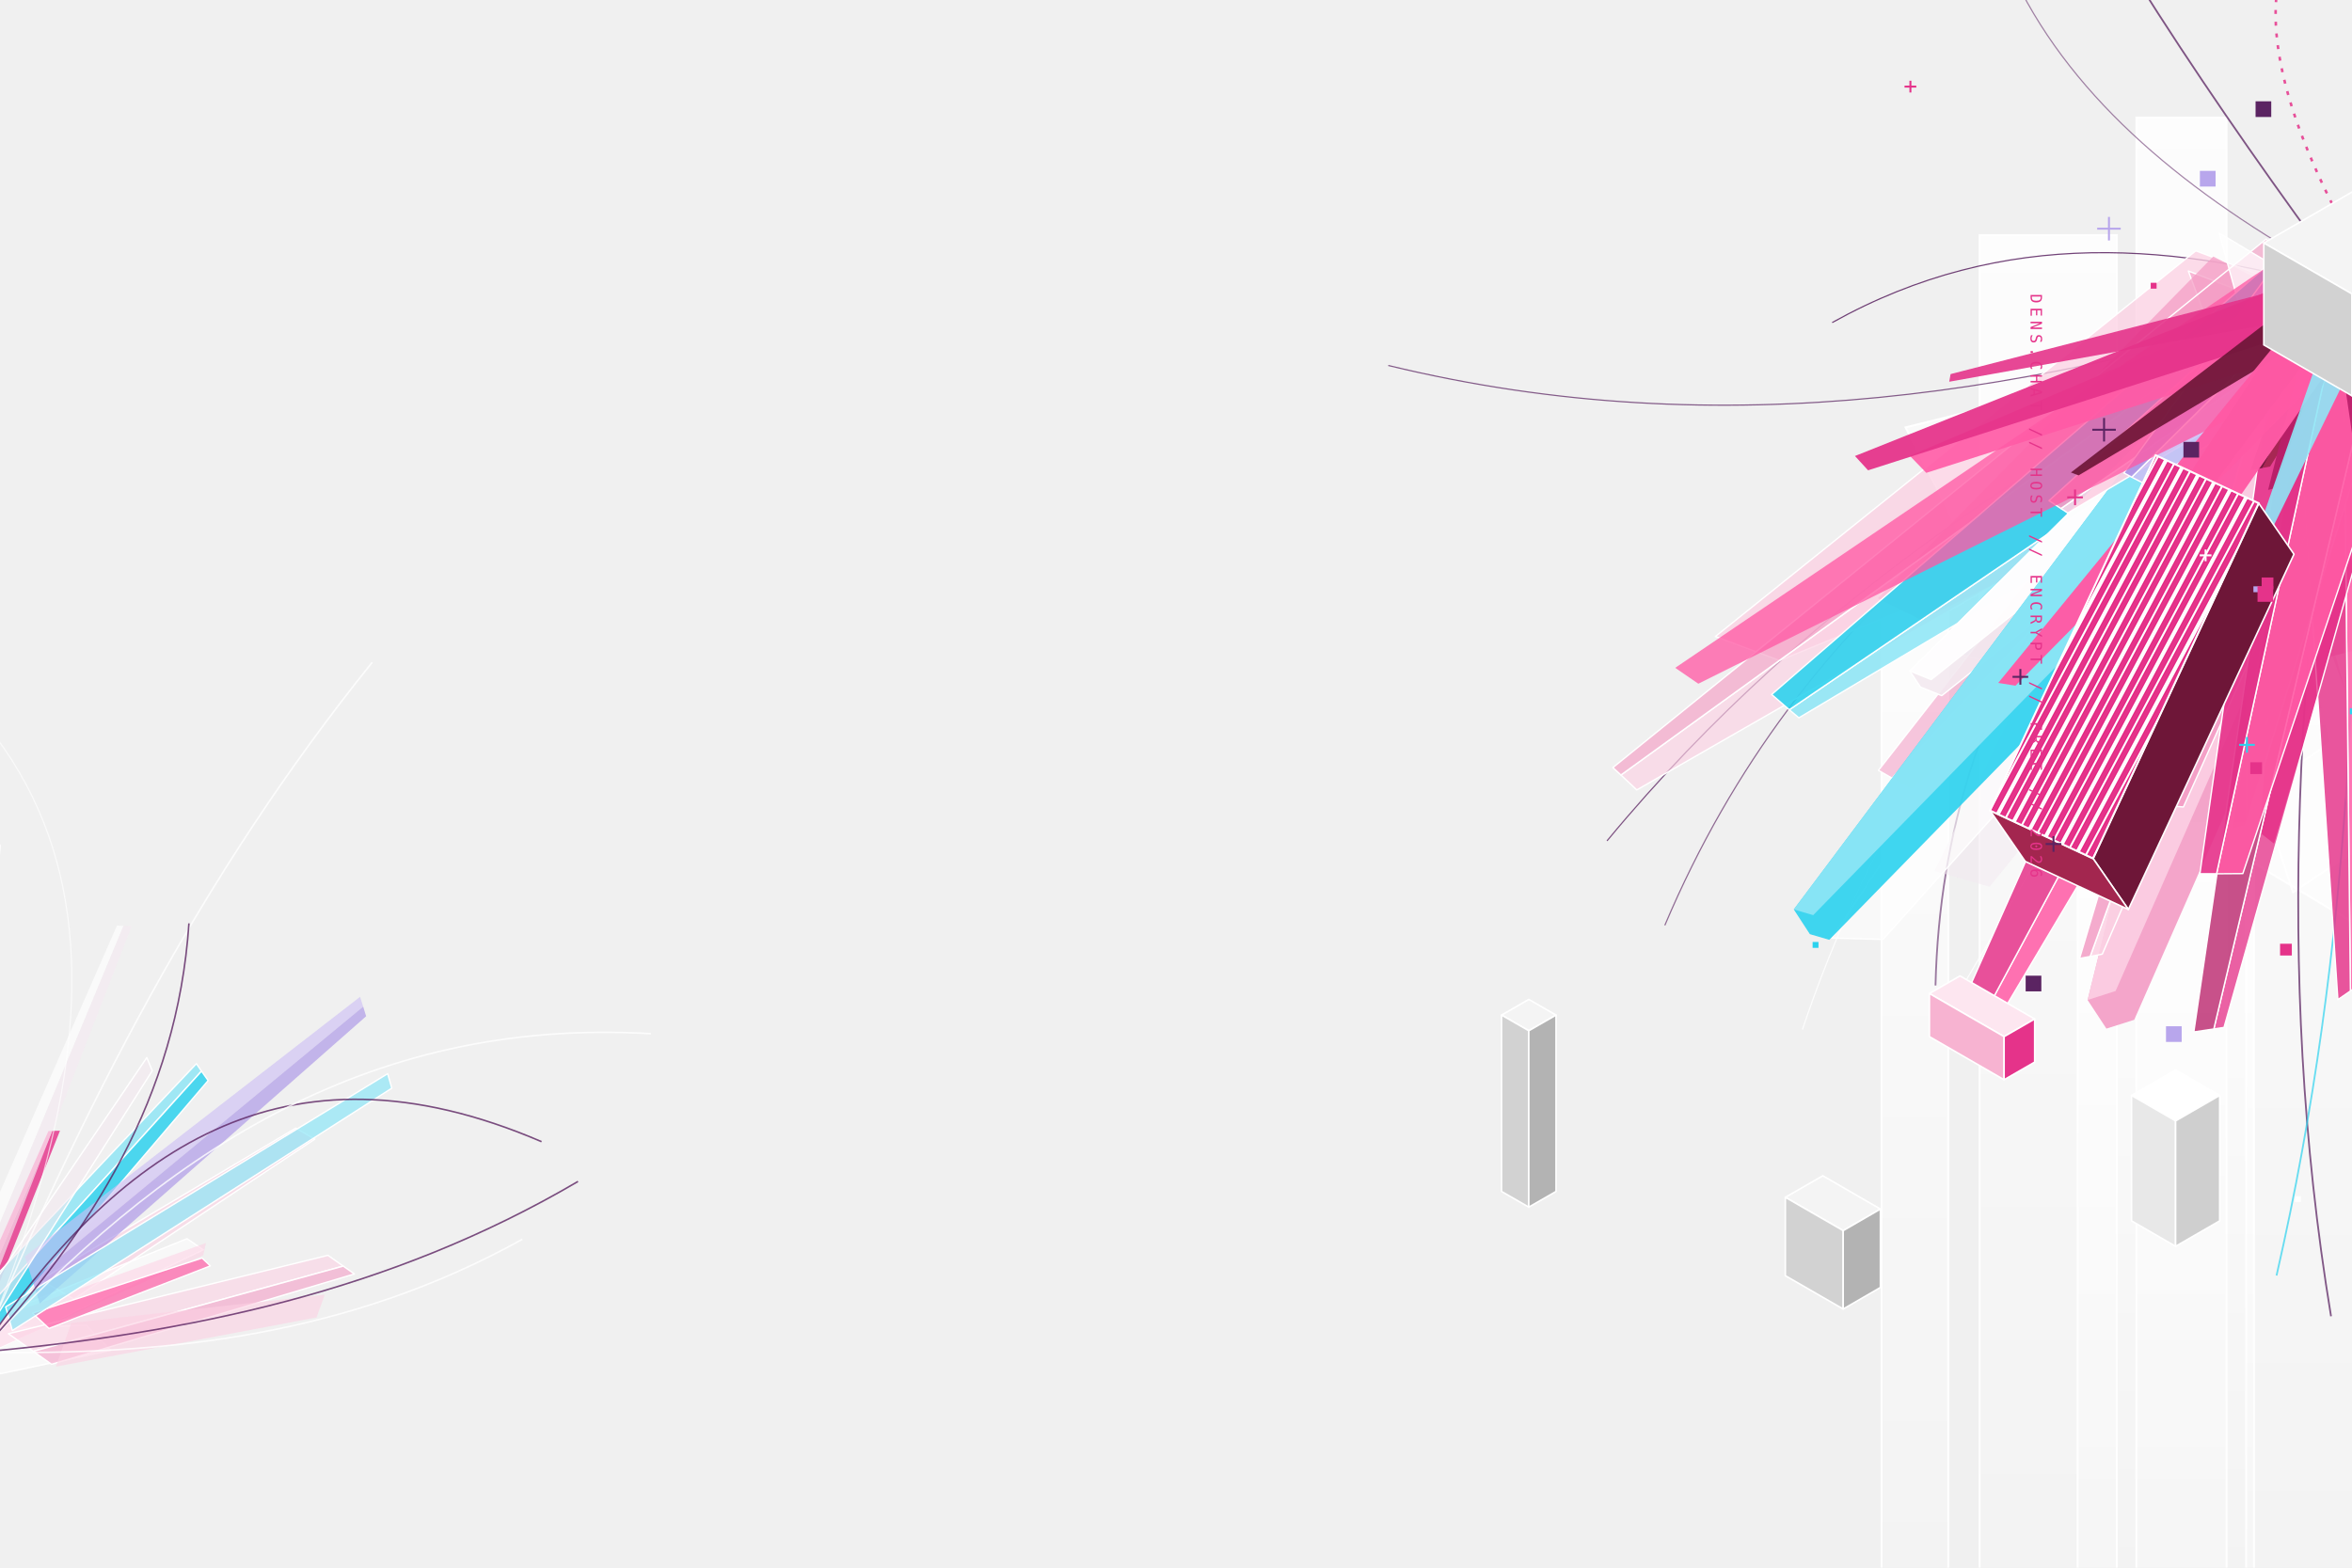
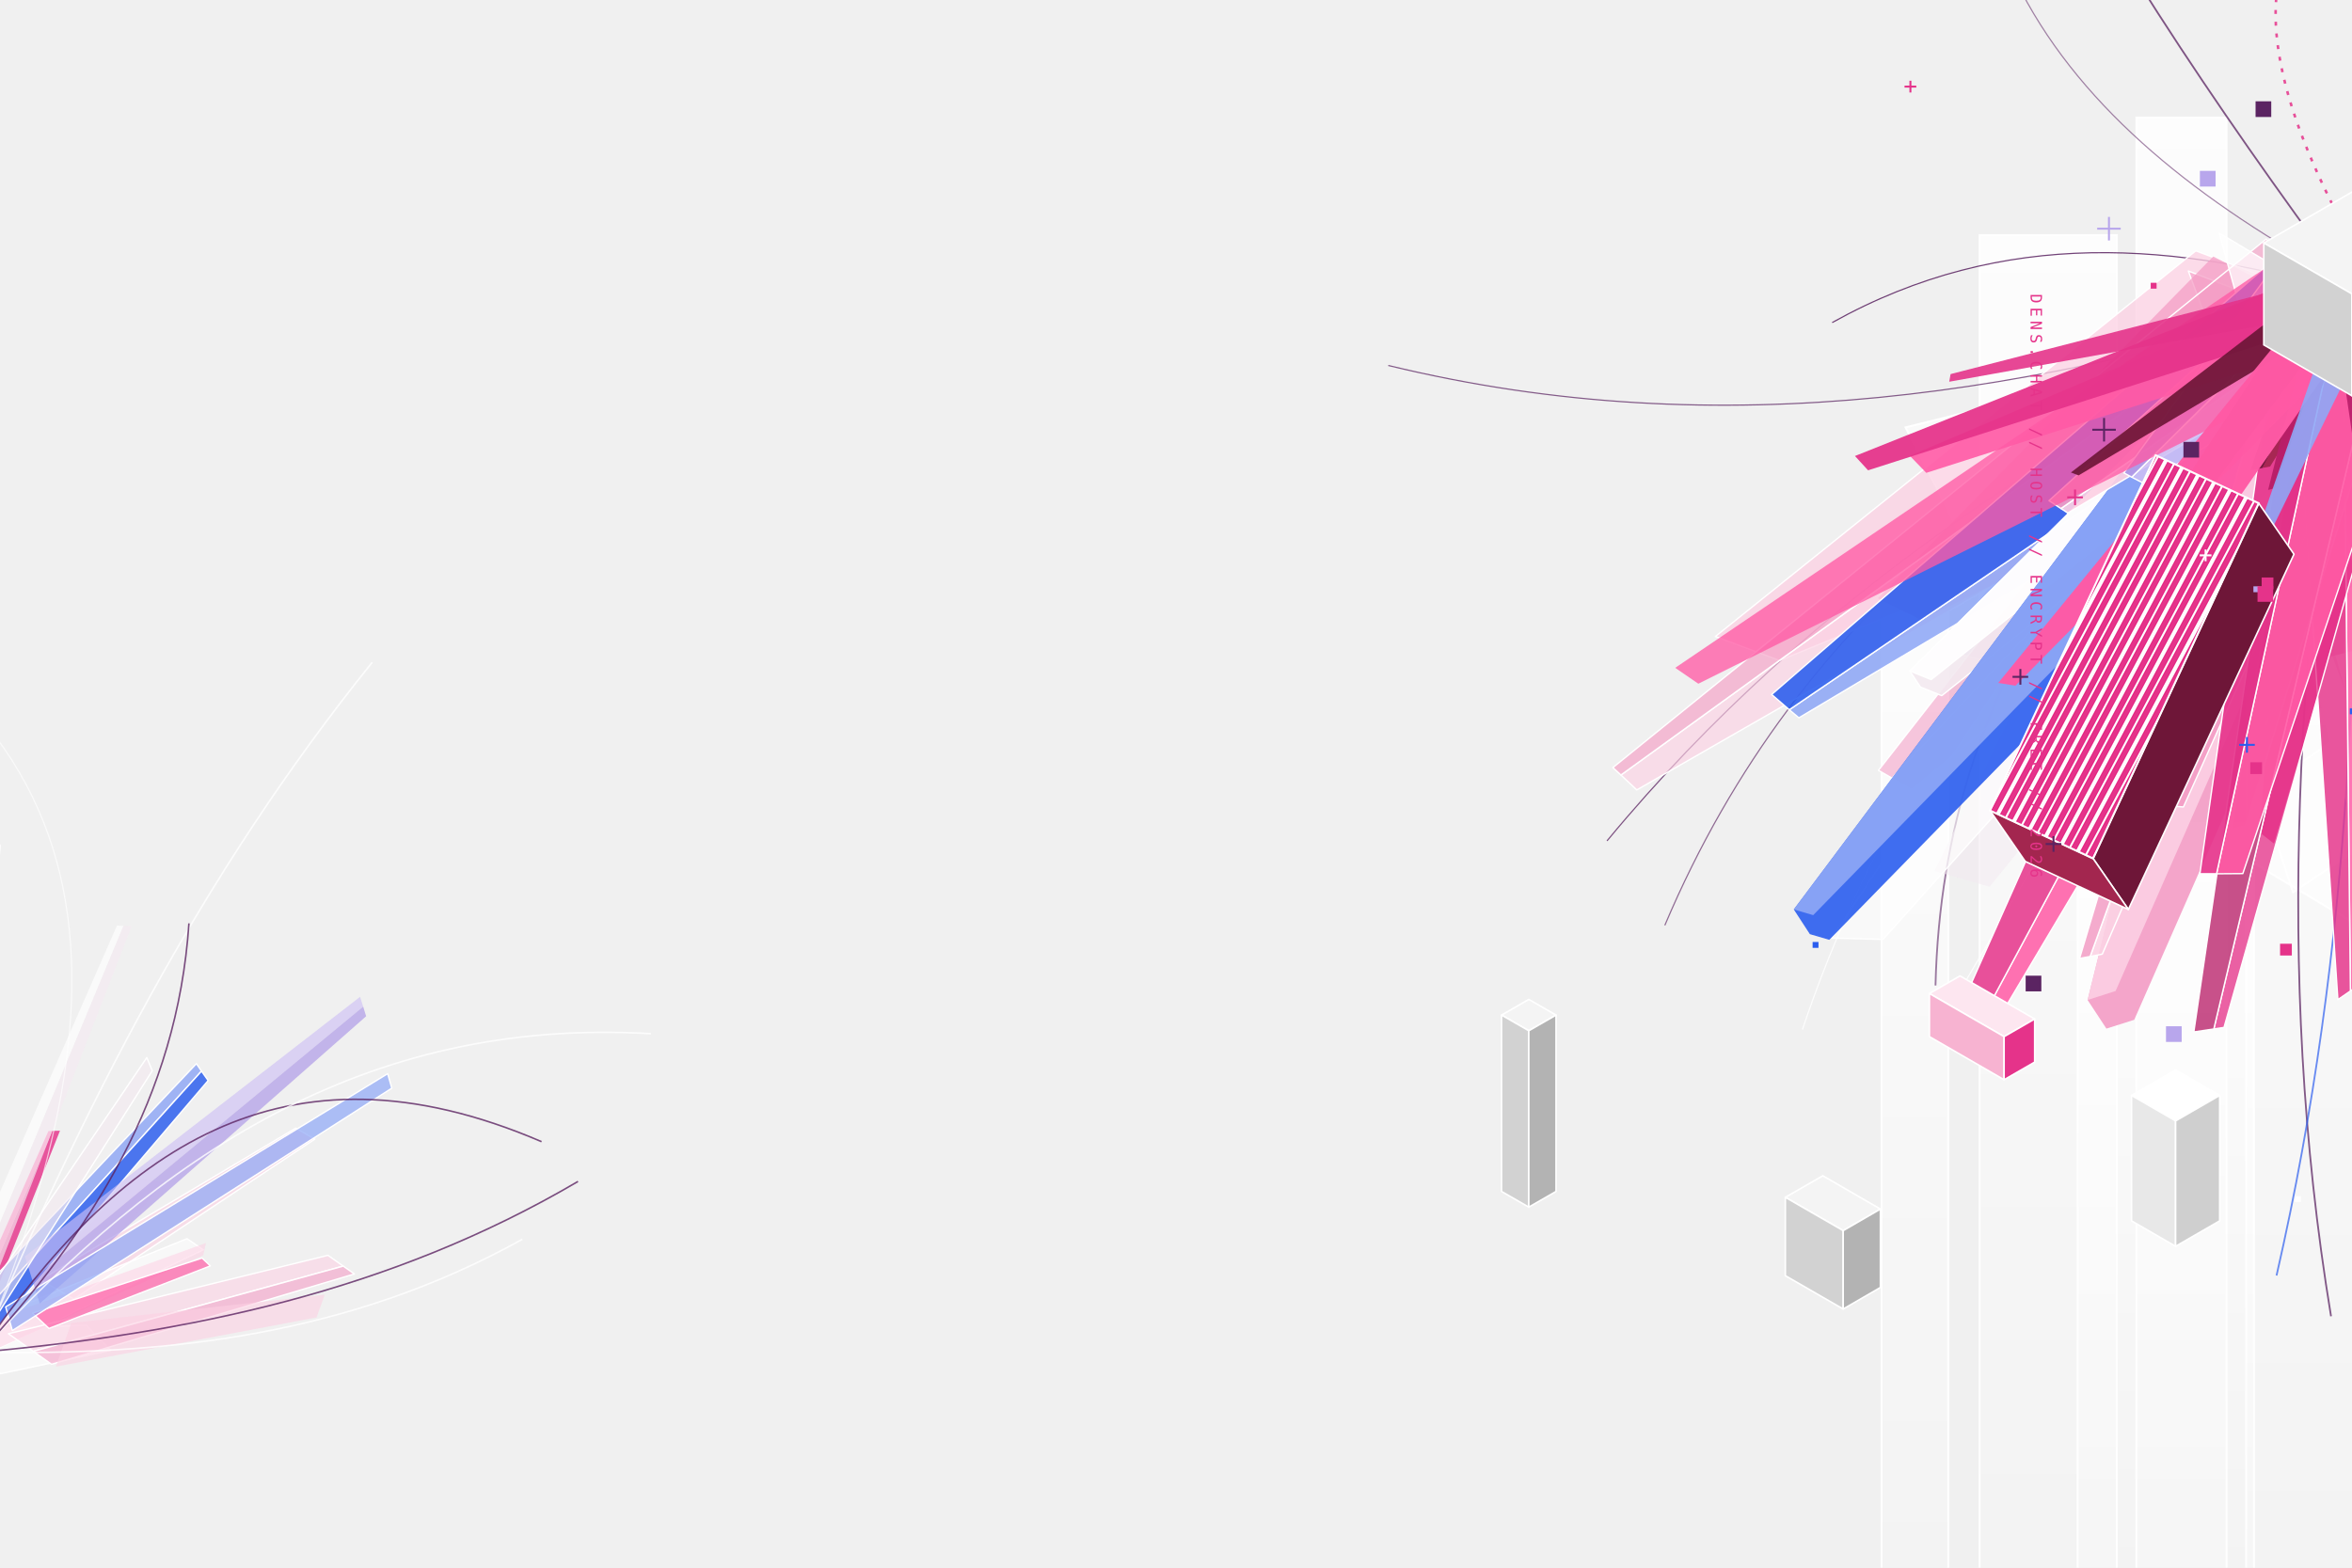
<svg viewBox="0 0 1200 800" preserveAspectRatio="xMaxYMid slice" aria-hidden="true" focusable="false">
  <defs>
    <pattern id="ha-bars" width="9" height="20" patternUnits="userSpaceOnUse" patternTransform="rotate(28)">
      <rect width="9" height="20" fill="#e5338a" />
      <rect x="5" width="2" height="20" fill="#fff" />
      <rect x="1" width="1" height="20" fill="#fff" />
    </pattern>
    <linearGradient id="ha-col" x1="0" y1="0" x2="0" y2="1">
      <stop offset="0" stop-color="#fff" stop-opacity=".85" />
      <stop offset="1" stop-color="#fff" stop-opacity=".15" />
    </linearGradient>
  </defs>
  <rect x="1010" y="120" width="70" height="720" fill="url(#ha-col)" stroke="#fff" stroke-opacity="0.90" stroke-width="1" />
  <rect x="1090" y="60" width="46" height="780" fill="url(#ha-col)" stroke="#fff" stroke-opacity="0.90" stroke-width="1" />
  <rect x="1146" y="160" width="64" height="680" fill="url(#ha-col)" stroke="#fff" stroke-opacity="0.90" stroke-width="1" />
  <rect x="960" y="300" width="34" height="540" fill="url(#ha-col)" stroke="#fff" stroke-opacity="0.90" stroke-width="1" />
  <rect x="1060" y="420" width="90" height="420" fill="url(#ha-col)" stroke="#fff" stroke-opacity="0.90" stroke-width="1" />
  <rect x="1226" y="250" width="38" height="590" fill="url(#ha-col)" fill-opacity="0.98" stroke="#fff" stroke-opacity="0.89" stroke-width="1" />
  <rect x="1274" y="100" width="72" height="740" fill="url(#ha-col)" fill-opacity="0.95" stroke="#fff" stroke-opacity="0.86" stroke-width="1" />
  <rect x="1358" y="340" width="26" height="500" fill="url(#ha-col)" fill-opacity="0.90" stroke="#fff" stroke-opacity="0.81" stroke-width="1" />
  <rect x="1394" y="190" width="94" height="650" fill="url(#ha-col)" fill-opacity="0.88" stroke="#fff" stroke-opacity="0.79" stroke-width="1" />
  <rect x="1502" y="60" width="44" height="780" fill="url(#ha-col)" fill-opacity="0.81" stroke="#fff" stroke-opacity="0.73" stroke-width="1" />
  <rect x="1560" y="410" width="30" height="430" fill="url(#ha-col)" fill-opacity="0.77" stroke="#fff" stroke-opacity="0.70" stroke-width="1" />
  <rect x="1620" y="240" width="76" height="600" fill="url(#ha-col)" fill-opacity="0.74" stroke="#fff" stroke-opacity="0.66" stroke-width="1" />
  <rect x="1722" y="140" width="36" height="700" fill="url(#ha-col)" fill-opacity="0.67" stroke="#fff" stroke-opacity="0.61" stroke-width="1" />
  <rect x="1788" y="330" width="58" height="510" fill="url(#ha-col)" fill-opacity="0.63" stroke="#fff" stroke-opacity="0.57" stroke-width="1" />
  <rect x="1902" y="210" width="28" height="630" fill="url(#ha-col)" fill-opacity="0.56" stroke="#fff" stroke-opacity="0.50" stroke-width="1" />
  <rect x="1962" y="380" width="66" height="460" fill="url(#ha-col)" fill-opacity="0.52" stroke="#fff" stroke-opacity="0.47" stroke-width="1" />
  <rect x="2110" y="160" width="34" height="680" fill="url(#ha-col)" fill-opacity="0.43" stroke="#fff" stroke-opacity="0.39" stroke-width="1" />
  <rect x="2188" y="300" width="54" height="540" fill="url(#ha-col)" fill-opacity="0.38" stroke="#fff" stroke-opacity="0.34" stroke-width="1" />
  <rect x="2318" y="230" width="30" height="610" fill="url(#ha-col)" fill-opacity="0.30" stroke="#fff" stroke-opacity="0.27" stroke-width="1" />
  <rect x="-32.4" y="-34.5" width="64.7" height="69.1" fill="#fcd0e3" fill-opacity="0.61" stroke="#fff" stroke-width="1" transform="translate(1096.9 293.6) rotate(45) skewX(4.7)" />
-   <rect x="-41.4" y="-19.6" width="82.8" height="39.1" fill="#bfe9f5" fill-opacity="0.50" stroke="#fff" stroke-width="1" transform="translate(1043.7 325) rotate(14.2) skewX(-20.7)" />
+   <rect x="-41.4" y="-19.6" width="82.8" height="39.1" fill="#bfc9f5" fill-opacity="0.50" stroke="#fff" stroke-width="1" transform="translate(1043.7 325) rotate(14.2) skewX(-20.7)" />
  <rect x="-46.9" y="-42.7" width="93.8" height="85.5" fill="#cdbff4" fill-opacity="0.51" stroke="#fff" stroke-width="1" transform="translate(1068 275.3) rotate(-2.8) skewX(-12.3)" />
  <rect x="-36.1" y="-38.8" width="72.2" height="77.6" fill="#ffffff" fill-opacity="0.68" stroke="#fff" stroke-width="1" transform="translate(1276.4 356.5) rotate(33.4) skewX(-16.8)" />
  <rect x="-59.6" y="-24.4" width="119.2" height="48.9" fill="#ffffff" fill-opacity="0.64" stroke="#fff" stroke-width="1" transform="translate(1261.4 394.9) rotate(18.9) skewX(-23.8)" />
  <rect x="-57.9" y="-42.5" width="115.8" height="84.9" fill="#ffffff" fill-opacity="0.52" stroke="#fff" stroke-width="1" transform="translate(1208.7 426.3) rotate(31) skewX(1.7)" />
  <rect x="-63.1" y="-39" width="126.3" height="78" fill="#ffffff" fill-opacity="0.66" stroke="#fff" stroke-width="1" transform="translate(1051.7 238.6) rotate(-13.9) skewX(13.2)" />
  <rect x="-44.6" y="-26.4" width="89.1" height="52.8" fill="#ffffff" fill-opacity="0.42" stroke="#fff" stroke-width="1" transform="translate(1198.4 404.5) rotate(-33.8) skewX(-15.6)" />
  <rect x="-72.8" y="-21" width="145.6" height="41.9" fill="#cdbff4" fill-opacity="0.66" stroke="#fff" stroke-width="1" transform="translate(1109 230.3) rotate(-27.2) skewX(-22.8)" />
  <rect x="-28.7" y="-32.9" width="57.4" height="65.9" fill="#ffffff" fill-opacity="0.56" stroke="#fff" stroke-width="1" transform="translate(-787.2 130.3) rotate(-15) skewX(4.6)" />
  <rect x="-61.2" y="-24.3" width="122.5" height="48.6" fill="#cdbff4" fill-opacity="0.49" stroke="#fff" stroke-width="1" transform="translate(-407.4 88.7) rotate(-30.9) skewX(17.6)" />
  <rect x="-36.2" y="-37.6" width="72.4" height="75.3" fill="#ffffff" fill-opacity="0.57" stroke="#fff" stroke-width="1" transform="translate(-1006.2 162.9) rotate(-43.6) skewX(-21.2)" />
  <rect x="-45.6" y="-16.8" width="91.3" height="33.6" fill="#ffffff" fill-opacity="0.55" stroke="#fff" stroke-width="1" transform="translate(-634.2 353.7) rotate(-41.5) skewX(2.9)" />
  <rect x="-64.6" y="-22.7" width="129.2" height="45.4" fill="#fcd0e3" fill-opacity="0.52" stroke="#fff" stroke-width="1" transform="translate(-789.1 651.1) rotate(12.2) skewX(22.5)" />
  <rect x="-28.2" y="-27.3" width="56.5" height="54.7" fill="#ffffff" fill-opacity="0.56" stroke="#fff" stroke-width="1" transform="translate(-1031.1 547.6) rotate(-47.2) skewX(5.3)" />
  <rect x="-64.6" y="-36.3" width="129.2" height="72.6" fill="#ffffff" fill-opacity="0.42" stroke="#fff" stroke-width="1" transform="translate(-331.1 280.6) rotate(44.5) skewX(-19.8)" />
  <rect x="-44.8" y="-27.9" width="89.6" height="55.9" fill="#ffffff" fill-opacity="0.39" stroke="#fff" stroke-width="1" transform="translate(1382.4 150.5) rotate(-31.7) skewX(0.4)" />
  <rect x="-27.8" y="-33.5" width="55.5" height="67" fill="#ffffff" fill-opacity="0.41" stroke="#fff" stroke-width="1" transform="translate(1826.6 559.6) rotate(11.1) skewX(-23.9)" />
  <rect x="-49.9" y="-37.4" width="99.8" height="74.7" fill="#ffffff" fill-opacity="0.37" stroke="#fff" stroke-width="1" transform="translate(2010.4 240.4) rotate(11.9) skewX(11.6)" />
-   <rect x="-45" y="-30.9" width="90" height="61.8" fill="#bfe9f5" fill-opacity="0.39" stroke="#fff" stroke-width="1" transform="translate(1304.4 197) rotate(-12.6) skewX(-11.4)" />
+   <rect x="-45" y="-30.9" width="90" height="61.8" fill="#bfc9f5" fill-opacity="0.39" stroke="#fff" stroke-width="1" transform="translate(1304.4 197) rotate(-12.6) skewX(-11.4)" />
  <rect x="-28.3" y="-26" width="56.6" height="52.1" fill="#fcd0e3" fill-opacity="0.53" stroke="#fff" stroke-width="1" transform="translate(1285.9 462.1) rotate(-20.6) skewX(3.4)" />
  <rect x="-67.5" y="-33.2" width="135" height="66.5" fill="#ffffff" fill-opacity="0.52" stroke="#fff" stroke-width="1" transform="translate(1559.4 443.2) rotate(-42) skewX(5.2)" />
  <path d="M1214.4 146.6C1348.7 165.8 1441.8 138.5 1413.4 -29.9" fill="none" stroke="#8a3d8f" stroke-width="1.3" stroke-opacity="0.80" />
  <path d="M1219.3 156.3C1132.8 16.5 1121.1 -88 1335 -89.1" fill="none" stroke="#e5338a" stroke-width="1.3" stroke-opacity="0.85" stroke-dasharray="2 4" />
  <path d="M1217 140.5C1219.6 48.4 1236.1 -39.5 1295.1 -117.3" fill="none" stroke="#5b2462" stroke-width="1.3" stroke-opacity="0.50" stroke-dasharray="2 4" />
  <path d="M1215.4 149.2C1275.8 11.5 1363.2 -87.5 1534.5 -72.3" fill="none" stroke="#5b2462" stroke-width="0.6" stroke-opacity="0.54" stroke-dasharray="2 4" />
  <path d="M1196.9 143.2C1251.8 25.6 1266.9 -88 1162.6 -192.8" fill="none" stroke="#5b2462" stroke-width="0.6" stroke-opacity="0.84" />
  <path d="M1215.7 149.9C1209.1 -65.9 1154.1 -257.7 951.4 -382.9" fill="none" stroke="#5b2462" stroke-width="0.6" stroke-opacity="0.71" stroke-dasharray="2 4" />
  <path d="M1192.2 153.4C1245.4 6.4 1239.2 -114.2 1053.3 -158.4" fill="none" stroke="#5b2462" stroke-width="0.6" stroke-opacity="0.84" stroke-dasharray="2 4" />
  <path d="M1185 158.3C1354.5 64.5 1441.5 -49.8 1282.1 -229.9" fill="none" stroke="#e5338a" stroke-width="0.9" stroke-opacity="0.62" />
  <path d="M1195.6 142.8C1130.1 54.1 1068.5 -37.2 1017.1 -138.9" fill="none" stroke="#5b2462" stroke-width="0.9" stroke-opacity="0.76" />
  <path d="M1211.7 143.2C1305.8 117.6 1396.2 83.8 1478.6 24.7" fill="none" stroke="#8a3d8f" stroke-width="0.6" stroke-opacity="0.82" />
  <path d="M1209.6 150.4C1059.6 72.9 962.8 -31.4 1023.8 -219.5" fill="none" stroke="#5b2462" stroke-width="0.6" stroke-opacity="0.55" />
  <path d="M1217 142.1C1347.4 92.6 1432.7 16.6 1384.7 -142" fill="none" stroke="#e5338a" stroke-width="1.3" stroke-opacity="0.95" />
  <path d="M1195.7 154.7C1272.1 99.4 1314.4 34.7 1254.8 -60.3" fill="none" stroke="#ffffff" stroke-width="1.3" stroke-opacity="0.95" />
  <path d="M1210.6 140.3C1373.7 91.4 1525.6 22.5 1647.7 -108.7" fill="none" stroke="#5b2462" stroke-width="0.9" stroke-opacity="0.82" stroke-dasharray="2 4" />
  <path d="M1211.8 140.4C1546.5 360.7 1898.9 537.2 2315.5 586.8" fill="none" stroke="#ffffff" stroke-width="0.6" stroke-opacity="0.65" />
  <path d="M1213.9 143.8C1457.1 184.2 1690.1 173.3 1899.1 6.9" fill="none" stroke="#ffffff" stroke-width="0.9" stroke-opacity="0.65" />
  <path d="M1182.9 143.9C1376.6 -44.9 1580.2 -132.9 1820 81.3" fill="none" stroke="#8a3d8f" stroke-width="0.9" stroke-opacity="0.79" />
  <path d="M1191.7 155.6C1419.1 284.2 1639.5 423.1 1845.4 597.5" fill="none" stroke="#e5338a" stroke-width="0.9" stroke-opacity="0.76" stroke-dasharray="2 4" />
  <path d="M1202.7 143C1489.9 224.5 1771.5 242.6 2045 69.7" fill="none" stroke="#e5338a" stroke-width="0.9" stroke-opacity="0.74" stroke-dasharray="2 4" />
  <path d="M1197.4 142.1C1454.4 -14.2 1721.4 -100 2026.6 24.9" fill="none" stroke="#ffffff" stroke-width="0.9" stroke-opacity="0.62" />
  <path d="M1200 150C1081 237.1 991.4 341.8 987.5 502.9" fill="none" stroke="#5b2462" stroke-width="0.9" stroke-opacity="0.60" />
  <path d="M1200 150C1213.2 277.1 1228.2 404 1248.8 534" fill="none" stroke="#5b2462" stroke-width="0.6" stroke-opacity="0.74" />
  <path d="M1200 150C1077.5 251.5 972.9 366.4 919.6 525.4" fill="none" stroke="#ffffff" stroke-width="0.6" stroke-opacity="0.82" />
  <path d="M1200 150C1110.8 123.4 1022.6 115.7 934.8 164.6" fill="none" stroke="#5b2462" stroke-width="0.6" stroke-opacity="0.86" />
  <path d="M1200 150C1048.7 217.5 918.7 308.3 849.4 472.2" fill="none" stroke="#5b2462" stroke-width="0.6" stroke-opacity="0.66" />
  <path d="M1200 150C1057.5 218.9 925.3 301.7 819.9 429.1" fill="none" stroke="#5b2462" stroke-width="0.6" stroke-opacity="0.77" />
  <path d="M1200 150C1172.9 321.7 1159.9 493.7 1189.3 671.7" fill="none" stroke="#5b2462" stroke-width="0.9" stroke-opacity="0.75" />
-   <path d="M1200 150C1205.5 316.7 1200.1 482.5 1161.5 650.9" fill="none" stroke="#2bd2ee" stroke-width="0.9" stroke-opacity="0.70" />
+   <path d="M1200 150C1205.5 316.7 1200.1 482.5 1161.5 650.9" fill="none" stroke="#2b5dee" stroke-width="0.9" stroke-opacity="0.70" />
  <path d="M1200 150C1136.1 268.2 1071.1 385.6 1000.5 504.7" fill="none" stroke="#ffffff" stroke-width="0.6" stroke-opacity="0.83" />
  <path d="M1200 150C1040.6 200.6 879.5 228.1 708.3 186.5" fill="none" stroke="#5b2462" stroke-width="0.6" stroke-opacity="0.73" />
  <path d="M1276.3 186.6L907.9 337.1L875.2 324.8L1120.3 128Z" fill="#fcd0e3" fill-opacity="0.74" stroke="#fff" stroke-width="0.7" stroke-linejoin="round" />
  <path d="M1246.5 167.3L1015.1 452.5L987 444.5L1136.9 136.4Z" fill="#f3e9f0" fill-opacity="0.52" />
  <path d="M1274.7 199L1323.9 613.5L1301.1 604.7L1173.9 160.4Z" fill="#fcd0e3" fill-opacity="0.57" stroke="#fff" stroke-width="0.7" stroke-linejoin="round" />
  <path d="M1173.9 160.4L1301.1 604.7L1288.1 599.7L1116.5 138.3Z" fill="#f39cc4" fill-opacity="0.57" stroke="#fff" stroke-width="0.7" stroke-linejoin="round" />
  <path d="M1241.6 187.7L980.2 316.4L958.1 305.3L1129.2 130.9Z" fill="#f39cc4" fill-opacity="0.73" />
  <path d="M1243.6 180.8L975.4 402.9L965.3 397.1L1194.8 152.6Z" fill="#fcd0e3" fill-opacity="0.56" stroke="#fff" stroke-width="0.7" stroke-linejoin="round" />
  <path d="M1194.8 152.6L965.3 397.1L958.4 393.1L1161.3 133.3Z" fill="#f39cc4" fill-opacity="0.56" stroke="#fff" stroke-width="0.7" stroke-linejoin="round" />
  <path d="M1220.4 182.1L835.1 403.1L827 395.5L1177.6 142Z" fill="#fcd0e3" fill-opacity="0.64" stroke="#fff" stroke-width="0.7" stroke-linejoin="round" />
  <path d="M1177.6 142L827 395.5L822.9 391.7L1156.2 122Z" fill="#f39cc4" fill-opacity="0.64" stroke="#fff" stroke-width="0.7" stroke-linejoin="round" />
  <path d="M1256.2 193L1251.2 464.5L1223.4 447.9L1132.2 118.9Z" fill="#ffffff" fill-opacity="0.71" stroke="#fff" stroke-width="0.7" stroke-linejoin="round" />
  <path d="M1244.9 162.3L960.7 479.4L934.5 478.7L1145.5 159.4Z" fill="#ffffff" fill-opacity="0.61" stroke="#fff" stroke-width="0.7" stroke-linejoin="round" />
  <path d="M1249.3 122.9L1268.9 621.1L1255.6 631.4L1143.1 205.9Z" fill="#ffffff" fill-opacity="0.51" />
  <path d="M1226.9 171.6L1017.1 524.2L1009 524L1198.9 170.9Z" fill="#ff5aa5" fill-opacity="0.85" stroke="#fff" stroke-width="0.7" stroke-linejoin="round" />
  <path d="M1198.9 170.9L1009 524L996 523.7L1153.8 169.7Z" fill="#e5338a" fill-opacity="0.85" stroke="#fff" stroke-width="0.7" stroke-linejoin="round" />
-   <path d="M1230.7 180.1L917.8 366.3L912.9 362.2L1208.6 161.1Z" fill="#8fe6f6" fill-opacity="0.88" stroke="#fff" stroke-width="0.7" stroke-linejoin="round" />
-   <path d="M1208.6 161.1L912.9 362.2L903.9 354.4L1167.7 126.1Z" fill="#2bd2ee" fill-opacity="0.88" stroke="#fff" stroke-width="0.7" stroke-linejoin="round" />
+   <path d="M1230.7 180.1L917.8 366.3L912.9 362.2L1208.6 161.1Z" fill="#8fa8f6" fill-opacity="0.88" stroke="#fff" stroke-width="0.7" stroke-linejoin="round" />
+   <path d="M1208.6 161.1L912.9 362.2L903.9 354.4L1167.7 126.1Z" fill="#2b5dee" fill-opacity="0.88" stroke="#fff" stroke-width="0.7" stroke-linejoin="round" />
  <path d="M1065.1 510.3L1145.5 185.9L1232 158.4L1241.6 173L1088.9 520.4L1074.7 524.9Z" fill="#f39cc4" fill-opacity="0.90" />
  <path d="M1232 158.4L1079.4 505.7L1065.1 510.3L1145.5 185.9Z" fill="#fcd0e3" fill-opacity="0.90" />
  <path d="M1216.4 154.8L1072.6 486.9L1066.4 488.1L1184.8 160.8Z" fill="#fcd0e3" fill-opacity="0.84" stroke="#fff" stroke-width="0.7" stroke-linejoin="round" />
  <path d="M1184.8 160.8L1066.4 488.1L1061 489.1L1157.4 166Z" fill="#f39cc4" fill-opacity="0.84" stroke="#fff" stroke-width="0.7" stroke-linejoin="round" />
  <path d="M1189.6 181.9L1232.2 166.5L1447.6 436.7L1453.2 445.2L1441 449.6L1195.2 190.5Z" fill="#a892e6" fill-opacity="0.90" stroke="#fff" stroke-width="0.7" stroke-linejoin="round" />
  <path d="M1232.2 166.5L1447.6 436.7L1435.4 441.1L1189.6 181.9Z" fill="#cdbff4" fill-opacity="0.90" stroke="#fff" stroke-width="0.7" stroke-linejoin="round" />
  <path d="M974.4 342.4L1166.4 151.7L1208.4 168.7L1213.7 176.9L990.7 355L979.8 350.6Z" fill="#f3e9f0" fill-opacity="0.90" stroke="#fff" stroke-width="0.7" stroke-linejoin="round" />
  <path d="M1208.4 168.7L985.3 346.8L974.4 342.4L1166.4 151.7Z" fill="#ffffff" fill-opacity="0.90" stroke="#fff" stroke-width="0.7" stroke-linejoin="round" />
-   <path d="M915.2 464.1L1151.2 148.9L1216.9 168.3L1225.1 180.9L933.3 479.6L923.4 476.7Z" fill="#2bd2ee" fill-opacity="0.90" />
-   <path d="M1216.9 168.3L925.1 467L915.2 464.1L1151.2 148.9Z" fill="#8fe6f6" fill-opacity="0.90" />
+   <path d="M915.2 464.1L1151.2 148.9L1216.9 168.3L1225.1 180.9L933.3 479.6L923.4 476.7Z" fill="#2b5dee" fill-opacity="0.90" />
+   <path d="M1216.9 168.3L925.1 467L915.2 464.1L1151.2 148.9Z" fill="#8fa8f6" fill-opacity="0.90" />
  <path d="M1236.9 131.7L1204.4 296.3L1189.5 307.9L1156.1 194.6Z" fill="#a892e6" fill-opacity="0.88" stroke="#fff" stroke-width="0.7" stroke-linejoin="round" />
  <path d="M1192.7 179.8L1214.2 120.9L1220.6 130.8L1378.4 422.7L1372.8 438.1L1199.1 189.7Z" fill="#e5338a" fill-opacity="0.90" stroke="#fff" stroke-width="0.7" stroke-linejoin="round" />
  <path d="M1214.2 120.9L1371.9 412.8L1366.3 428.2L1192.7 179.8Z" fill="#ff5aa5" fill-opacity="0.90" stroke="#fff" stroke-width="0.7" stroke-linejoin="round" />
  <path d="M1203.2 173.7L1055 261.8L1051.5 259.5L1188.9 164.5Z" fill="#fcd0e3" fill-opacity="0.92" stroke="#fff" stroke-width="0.7" stroke-linejoin="round" />
  <path d="M1188.9 164.5L1051.5 259.5L1045.4 255.5L1163.6 148.1Z" fill="#f39cc4" fill-opacity="0.92" stroke="#fff" stroke-width="0.7" stroke-linejoin="round" />
  <path d="M1220.7 168.2L1200.3 332.2L1195.9 333.3L1202 172.9Z" fill="#fcd0e3" fill-opacity="0.78" />
  <path d="M1202 172.9L1195.9 333.3L1188.4 335.2L1170.3 180.9Z" fill="#f39cc4" fill-opacity="0.78" />
  <path d="M1233.9 180L1160.2 430.5L1152.9 424.8L1175.7 134.7Z" fill="#e5338a" fill-opacity="0.89" />
  <path d="M1095.1 401.1L1166.8 155L1217 158.6L1223.4 168.4L1114 411.8L1101.4 410.9Z" fill="#f39cc4" fill-opacity="0.90" stroke="#fff" stroke-width="0.7" stroke-linejoin="round" />
  <path d="M1217 158.6L1107.6 402L1095.1 401.1L1166.8 155Z" fill="#fcd0e3" fill-opacity="0.90" stroke="#fff" stroke-width="0.7" stroke-linejoin="round" />
-   <path d="M1230.5 150.1L1238.6 394.6L1228 399.8L1173.9 178.2Z" fill="#2bd2ee" fill-opacity="0.86" stroke="#fff" stroke-width="0.7" stroke-linejoin="round" />
+   <path d="M1230.5 150.1L1238.6 394.6L1228 399.8L1173.9 178.2Z" fill="#2b5dee" fill-opacity="0.86" stroke="#fff" stroke-width="0.7" stroke-linejoin="round" />
  <path d="M1219.7 147.9L1205.4 501.3L1199.2 505.7L1195.5 164.8Z" fill="#ff5aa5" fill-opacity="0.83" stroke="#fff" stroke-width="0.7" stroke-linejoin="round" />
  <path d="M1195.5 164.8L1199.2 505.7L1192.8 510.1L1170.9 182Z" fill="#e5338a" fill-opacity="0.83" stroke="#fff" stroke-width="0.7" stroke-linejoin="round" />
  <path d="M1217.6 171.7L1094.2 246.9L1087.6 243.5L1180.1 151.9Z" fill="#cdbff4" fill-opacity="0.87" stroke="#fff" stroke-width="0.7" stroke-linejoin="round" />
  <path d="M1180.1 151.9L1087.6 243.5L1083.6 241.3L1157.3 139.9Z" fill="#a892e6" fill-opacity="0.87" stroke="#fff" stroke-width="0.7" stroke-linejoin="round" />
  <path d="M1226.3 161.8L1145.6 421.4L1138.5 423.3L1178.5 174.9Z" fill="#f39cc4" fill-opacity="0.91" stroke="#fff" stroke-width="0.7" stroke-linejoin="round" />
  <path d="M1240.5 150L1134.7 524.3L1129.5 525.1L1217.7 153.5Z" fill="#e5338a" fill-opacity="0.77" stroke="#fff" stroke-width="0.7" stroke-linejoin="round" />
  <path d="M1217.7 153.5L1129.5 525.1L1119.3 526.6L1172.9 160.3Z" fill="#b81e68" fill-opacity="0.77" stroke="#fff" stroke-width="0.7" stroke-linejoin="round" />
  <path d="M1212.6 176.3L866.5 348.9L854.7 340.8L1155 137.3Z" fill="#ff5aa5" fill-opacity="0.77" />
  <path d="M1242.5 153.6L1144.3 445.8L1130.9 445.9L1194.4 153.9Z" fill="#ff5aa5" fill-opacity="0.91" stroke="#fff" stroke-width="0.7" stroke-linejoin="round" />
  <path d="M1194.4 153.9L1130.9 445.9L1122.4 445.9L1163.7 154.1Z" fill="#e5338a" fill-opacity="0.91" stroke="#fff" stroke-width="0.7" stroke-linejoin="round" />
  <path d="M1223 140.7L1243.7 320.9L1236.8 328.6L1199 167.4Z" fill="#ff5aa5" fill-opacity="0.92" />
  <path d="M1210.3 168.6L982.8 241.3L974.4 232.6L1185.5 143Z" fill="#ff5aa5" fill-opacity="0.90" />
  <path d="M1211.1 151.7L1275.4 217.7L1274.1 226.6L1206.9 179.1Z" fill="#e5338a" fill-opacity="0.98" />
-   <path d="M1223 156.1L1281.2 424.5L1277.5 428.6L1200.9 179.9Z" fill="#2bd2ee" fill-opacity="0.92" />
+   <path d="M1223 156.1L1281.2 424.5L1277.5 428.6L1200.9 179.9Z" fill="#2b5dee" fill-opacity="0.92" />
  <path d="M1225.1 162.5L1221.7 315.2L1217.9 317.3L1208.6 171.5Z" fill="#e5338a" fill-opacity="0.91" />
  <path d="M1208.6 171.5L1217.9 317.3L1214.5 319.2L1193.9 179.7Z" fill="#b81e68" fill-opacity="0.91" />
  <path d="M1209.2 155.7L1158.2 238.1L1154.3 238.8L1195.7 158.3Z" fill="#a3264f" fill-opacity="0.94" />
  <path d="M1195.7 158.3L1154.3 238.8L1148.2 240L1174.3 162.5Z" fill="#6e1638" fill-opacity="0.94" />
  <path d="M1199.9 161L1163.1 248.6L1160.6 249.2L1190.8 163.1Z" fill="#e5338a" fill-opacity="0.97" />
  <path d="M1190.8 163.1L1160.6 249.2L1157.2 250L1178.2 166.1Z" fill="#b81e68" fill-opacity="0.97" />
  <path d="M1193.3 163L953.1 240L946.4 232.7L1174.1 141.9Z" fill="#e5338a" fill-opacity="0.94" />
  <path d="M1207.7 160.3L1048.8 388L1044.1 388.5L1179 163.7Z" fill="#ff5aa5" fill-opacity="0.98" />
  <path d="M1198.2 154.8L1056.3 345.3L1049.4 344.4L1176.3 152.1Z" fill="#b81e68" fill-opacity="0.93" />
  <path d="M1194.2 162.9L1060.5 242.6L1056.6 241.1L1170.5 153.8Z" fill="#6e1638" fill-opacity="0.92" />
  <path d="M1221.8 153.9L1028.3 349.9L1019.5 348.5L1183.7 147.9Z" fill="#ff5aa5" fill-opacity="0.97" />
  <path d="M1205.1 147.1L1226.4 249.4L1224 251L1191 156.7Z" fill="#e5338a" fill-opacity="0.93" />
  <path d="M1210.9 143.5L1307.5 323.8L1304.5 329L1192.1 175.8Z" fill="#b81e68" fill-opacity="0.98" />
-   <path d="M1212.8 160L1157.3 273.9L1150.9 274.2L1190.3 161.1Z" fill="#8fe6f6" fill-opacity="0.90" />
+   <path d="M1212.8 160L1157.3 273.9L1150.9 274.2L1190.3 161.1Z" fill="#8fa8f6" fill-opacity="0.90" />
  <path d="M1183.2 160.9L994.5 194.8L995.2 190.9L1186.4 141.8Z" fill="#e5338a" fill-opacity="0.90" />
  <path d="M-20.6 679.5L24.7 577.2L26.7 577.1L-17 679.4Z" fill="#ff5aa5" fill-opacity="0.82" />
  <path d="M-17 679.4L26.7 577.1L30.6 577L-10.1 679.2Z" fill="#e5338a" fill-opacity="0.82" />
  <path d="M-29.3 651.1L-18.9 487.8L-8.3 494.2L-10 662.7Z" fill="#ff5aa5" fill-opacity="0.50" />
  <path d="M9.1 662L69.4 601.3L83.5 603.2L31.3 665Z" fill="#f3e9f0" fill-opacity="0.77" />
  <path d="M-46 653.5L-133.2 439.1L-129.9 434.4L-40.6 645.7Z" fill="#ffffff" fill-opacity="0.74" stroke="#fff" stroke-width="0.7" stroke-linejoin="round" />
  <path d="M-40.6 645.7L-129.9 434.4L-127.3 430.7L-36.3 639.7Z" fill="#f3e9f0" fill-opacity="0.74" stroke="#fff" stroke-width="0.7" stroke-linejoin="round" />
  <path d="M20.7 653.1L150.9 575.7L160.6 581.3L37.7 662.9Z" fill="#fcd0e3" fill-opacity="0.60" stroke="#fff" stroke-width="0.7" stroke-linejoin="round" />
  <path d="M-48 647.8L-42.2 583.3L-31.7 578.5L-24 636.8Z" fill="#f39cc4" fill-opacity="0.74" stroke="#fff" stroke-width="0.7" stroke-linejoin="round" />
  <path d="M-15.5 677L95.4 632.1L103.7 637.8L-0.1 687.7Z" fill="#ffffff" fill-opacity="0.53" stroke="#fff" stroke-width="0.7" stroke-linejoin="round" />
  <path d="M-21.2 678.7L44 676.2L56.5 689.1L0.3 701Z" fill="#ffffff" fill-opacity="0.57" stroke="#fff" stroke-width="0.7" stroke-linejoin="round" />
  <path d="M-3.6 673.6L105.1 634.3L103.7 640.6L-7.4 690.9Z" fill="#fcd0e3" fill-opacity="0.55" />
  <path d="M4.3 680.6L167.3 640.6L175.1 646.1L17 689.6Z" fill="#fcd0e3" fill-opacity="0.58" stroke="#fff" stroke-width="0.7" stroke-linejoin="round" />
  <path d="M17 689.6L175.1 646.1L180.8 650.1L26.3 696.2Z" fill="#f39cc4" fill-opacity="0.58" stroke="#fff" stroke-width="0.7" stroke-linejoin="round" />
-   <path d="M-14.6 664.2L100.2 542.8L102.8 546.6L-9.8 671.2Z" fill="#8fe6f6" fill-opacity="0.83" stroke="#fff" stroke-width="0.7" stroke-linejoin="round" />
-   <path d="M-9.8 671.2L102.8 546.6L106.2 551.4L-3.6 680.1Z" fill="#2bd2ee" fill-opacity="0.83" stroke="#fff" stroke-width="0.7" stroke-linejoin="round" />
+   <path d="M-14.6 664.2L100.2 542.8L102.8 546.6L-9.8 671.2Z" fill="#8fa8f6" fill-opacity="0.83" stroke="#fff" stroke-width="0.7" stroke-linejoin="round" />
+   <path d="M-9.8 671.2L102.8 546.6L106.2 551.4L-3.6 680.1Z" fill="#2b5dee" fill-opacity="0.83" stroke="#fff" stroke-width="0.7" stroke-linejoin="round" />
  <path d="M-26.5 635.8L-5 426.7L0.1 431.4L-18.2 643.5Z" fill="#ff5aa5" fill-opacity="0.83" stroke="#fff" stroke-width="0.7" stroke-linejoin="round" />
  <path d="M12.7 641.2L183.7 508.7L185.3 513.7L16.5 653.2Z" fill="#cdbff4" fill-opacity="0.64" />
  <path d="M16.5 653.2L185.3 513.7L186.8 518.6L20.3 665.2Z" fill="#a892e6" fill-opacity="0.64" />
  <path d="M36.4 675.1L165.7 660.7L161.5 672.3L28.5 697.4Z" fill="#fcd0e3" fill-opacity="0.60" />
  <path d="M16.6 670.1L103.1 642L107.3 646L25 677.9Z" fill="#ff5aa5" fill-opacity="0.68" stroke="#fff" stroke-width="0.7" stroke-linejoin="round" />
-   <path d="M2.9 666.9L197.8 547.9L199.9 555.3L6.3 679Z" fill="#8fe6f6" fill-opacity="0.71" stroke="#fff" stroke-width="0.7" stroke-linejoin="round" />
+   <path d="M2.9 666.9L197.8 547.9L199.9 555.3L6.3 679Z" fill="#8fa8f6" fill-opacity="0.71" stroke="#fff" stroke-width="0.7" stroke-linejoin="round" />
  <path d="M-16 673.6L74.9 539.7L77.7 546.4L-10.8 685.8Z" fill="#f3e9f0" fill-opacity="0.53" stroke="#fff" stroke-width="0.7" stroke-linejoin="round" />
  <path d="M-19.4 652.4L59.7 472.3L63 472.5L-11.9 652.7Z" fill="#ffffff" fill-opacity="0.66" />
  <path d="M-11.9 652.7L63 472.5L67.2 472.6L-2.8 653.1Z" fill="#f3e9f0" fill-opacity="0.66" />
  <path d="M-10 690C42 566 102.4 446.6 189.9 338" fill="none" stroke="#ffffff" stroke-width="0.8" stroke-opacity="0.80" />
  <path d="M-10 690C85.6 691.9 178.6 681.3 266.5 632.4" fill="none" stroke="#ffffff" stroke-width="0.8" stroke-opacity="0.80" />
  <path d="M-10 690C59.4 587.9 143.9 525.7 276.3 582.6" fill="none" stroke="#5b2462" stroke-width="0.8" stroke-opacity="0.80" />
  <path d="M-10 690C81.2 590.7 185.5 518.9 332.1 527.5" fill="none" stroke="#ffffff" stroke-width="0.8" stroke-opacity="0.80" />
  <path d="M-10 690C96.1 680.4 198.9 659.3 294.9 602.9" fill="none" stroke="#5b2462" stroke-width="0.8" stroke-opacity="0.80" />
  <path d="M-10 690C46.7 628.3 90.4 560.3 96.4 471.2" fill="none" stroke="#5b2462" stroke-width="0.8" stroke-opacity="0.80" />
  <path d="M-20.7 689.3C-9 440.5 -70 237.8 -352 168.5" fill="none" stroke="#5b2462" stroke-width="0.9" stroke-opacity="0.78" />
  <path d="M-10.1 690.4C-172.2 621.1 -293.7 520.3 -295.9 321.3" fill="none" stroke="#5b2462" stroke-width="0.6" stroke-opacity="0.72" stroke-dasharray="2 4" />
  <path d="M-11.3 693.3C68.7 504.3 69.1 345.5 -170.9 273.2" fill="none" stroke="#ffffff" stroke-width="0.6" stroke-opacity="0.64" />
  <path d="M-23.6 685.2C-254.7 742.3 -442.1 715.6 -503.5 435.2" fill="none" stroke="#ffffff" stroke-width="0.9" stroke-opacity="0.77" />
  <path d="M-26.5 686.1C-162.1 621.8 -233.3 538.4 -112.7 395.1" fill="none" stroke="#5b2462" stroke-width="0.6" stroke-opacity="0.47" />
  <path d="M-27.1 693.3C-30.1 429.2 -98.3 200.4 -364.8 71.4" fill="none" stroke="#e5338a" stroke-width="0.9" stroke-opacity="0.52" />
  <path d="M-19.8 692.7C-274.3 724.8 -494.1 682.5 -615.7 414.4" fill="none" stroke="#e5338a" stroke-width="0.6" stroke-opacity="0.72" />
  <path d="M1067.9 438.1L1152.4 256.8L1170.4 282.8L1085.9 464.1Z" fill="#6e1638" stroke="#fff" stroke-width="0.8" stroke-linejoin="round" />
  <path d="M1015.3 413.6L1067.9 438.1L1085.9 464.1L1033.3 439.6Z" fill="#a3264f" stroke="#fff" stroke-width="0.8" stroke-linejoin="round" />
  <path d="M1099.8 232.3L1015.3 413.6L1067.9 438.1L1152.4 256.8Z" fill="url(#ha-bars)" stroke="#fff" stroke-width="1" stroke-linejoin="round" />
  <path d="M1200 98L1245 124L1200 150L1155 124Z" fill="#f4f4f4" stroke="#ffffff" stroke-width="0.8" stroke-linejoin="round" />
  <path d="M1155 124L1200 150L1200 202L1155 176Z" fill="#d2d2d2" stroke="#ffffff" stroke-width="0.8" stroke-linejoin="round" />
  <path d="M1245 124L1200 150L1200 202L1245 176Z" fill="#b3b3b3" stroke="#ffffff" stroke-width="0.8" stroke-linejoin="round" />
  <path d="M930 600L959.4 617L940.4 628L910.9 611Z" fill="#f4f4f4" stroke="#ffffff" stroke-width="0.8" stroke-linejoin="round" />
  <path d="M910.9 611L940.4 628L940.4 668L910.9 651Z" fill="#d2d2d2" stroke="#ffffff" stroke-width="0.8" stroke-linejoin="round" />
  <path d="M959.4 617L940.4 628L940.4 668L959.4 657Z" fill="#b3b3b3" stroke="#ffffff" stroke-width="0.8" stroke-linejoin="round" />
  <path d="M1110 546L1132.5 559L1110 572L1087.5 559Z" fill="#fff" stroke="#ffffff" stroke-width="0.8" stroke-linejoin="round" />
  <path d="M1087.5 559L1110 572L1110 636L1087.5 623Z" fill="#e8e8e8" stroke="#ffffff" stroke-width="0.8" stroke-linejoin="round" />
  <path d="M1132.5 559L1110 572L1110 636L1132.5 623Z" fill="#cfcfcf" stroke="#ffffff" stroke-width="0.8" stroke-linejoin="round" />
  <path d="M1000 498L1038.1 520L1022.5 529L984.4 507Z" fill="#fde6f0" stroke="#ffffff" stroke-width="0.8" stroke-linejoin="round" />
  <path d="M984.4 507L1022.5 529L1022.5 551L984.4 529Z" fill="#f7b3d1" stroke="#ffffff" stroke-width="0.8" stroke-linejoin="round" />
  <path d="M1038.1 520L1022.5 529L1022.5 551L1038.1 542Z" fill="#e5338a" stroke="#ffffff" stroke-width="0.8" stroke-linejoin="round" />
  <path d="M1300 300L1317.3 310L1287.9 327L1270.6 317Z" fill="#f4f4f4" stroke="#ffffff" stroke-width="0.8" stroke-linejoin="round" />
  <path d="M1270.6 317L1287.9 327L1287.9 357L1270.6 347Z" fill="#d2d2d2" stroke="#ffffff" stroke-width="0.8" stroke-linejoin="round" />
  <path d="M1317.3 310L1287.9 327L1287.9 357L1317.3 340Z" fill="#b3b3b3" stroke="#ffffff" stroke-width="0.8" stroke-linejoin="round" />
  <path d="M780 510L793.9 518L780 526L766.1 518Z" fill="#f4f4f4" stroke="#ffffff" stroke-width="0.8" stroke-linejoin="round" />
  <path d="M766.1 518L780 526L780 616L766.1 608Z" fill="#d2d2d2" stroke="#ffffff" stroke-width="0.8" stroke-linejoin="round" />
  <path d="M793.9 518L780 526L780 616L793.9 608Z" fill="#b3b3b3" stroke="#ffffff" stroke-width="0.8" stroke-linejoin="round" />
  <path d="M1460 250L1479.1 261L1460 272L1440.9 261Z" fill="#fff" stroke="#ffffff" stroke-width="0.8" stroke-linejoin="round" />
  <path d="M1440.9 261L1460 272L1460 322L1440.9 311Z" fill="#e8e8e8" stroke="#ffffff" stroke-width="0.8" stroke-linejoin="round" />
  <path d="M1479.1 261L1460 272L1460 322L1479.1 311Z" fill="#cfcfcf" stroke="#ffffff" stroke-width="0.8" stroke-linejoin="round" />
  <path d="M-230 226L-205.8 240L-221.3 249L-245.6 235Z" fill="#fde6f0" stroke="#ffffff" stroke-width="0.8" stroke-linejoin="round" />
  <path d="M-245.6 235L-221.3 249L-221.3 283L-245.6 269Z" fill="#f7b3d1" stroke="#ffffff" stroke-width="0.8" stroke-linejoin="round" />
  <path d="M-205.8 240L-221.3 249L-221.3 283L-205.8 274Z" fill="#e5338a" stroke="#ffffff" stroke-width="0.8" stroke-linejoin="round" />
  <rect x="1148.1" y="389" width="6" height="6" fill="#e5338a" />
  <rect x="1149.7" y="299.2" width="3" height="3" fill="#b8a6ec" />
  <rect x="1033.5" y="497.9" width="8" height="8" fill="#5b2462" />
  <path d="M971.7 44.2H977.7M974.7 41.2V47.2" stroke="#e5338a" stroke-width="1" />
  <rect x="1163.3" y="481.6" width="6" height="6" fill="#e5338a" />
  <path d="M1343.7 480.2H1351.7M1347.7 476.2V484.2" stroke="#b8a6ec" stroke-width="1" />
  <path d="M1026.8 345.4H1034.8M1030.8 341.4V349.4" stroke="#5b2462" stroke-width="1" />
  <rect x="1386.1" y="401.1" width="4" height="4" fill="#ffffff" />
-   <rect x="924.8" y="480.7" width="3" height="3" fill="#2bd2ee" />
+   <rect x="924.8" y="480.7" width="3" height="3" fill="#2b5dee" />
  <path d="M1335.8 156H1343.8M1339.8 152V160" stroke="#e5338a" stroke-width="1" />
  <rect x="1247.1" y="537.8" width="6" height="6" fill="#ffffff" />
  <rect x="1105.1" y="523.7" width="8" height="8" fill="#b8a6ec" />
  <path d="M1043.7 430.7H1051.7M1047.7 426.7V434.7" stroke="#5b2462" stroke-width="1" />
  <path d="M1379.2 198.7H1395.2M1387.2 190.7V206.7" stroke="#e5338a" stroke-width="1" />
  <rect x="1153.9" y="294.7" width="6" height="6" fill="#e5338a" />
  <rect x="1396.2" y="514.4" width="4" height="4" fill="#b8a6ec" />
-   <path d="M1142.4 380.1H1150.4M1146.4 376.1V384.1" stroke="#2bd2ee" stroke-width="1" />
+   <path d="M1142.4 380.1H1150.4M1146.4 376.1V384.1" stroke="#2b5dee" stroke-width="1" />
  <rect x="1455.6" y="294.8" width="3" height="3" fill="#5b2462" />
  <rect x="1170.9" y="610.4" width="3" height="3" fill="#ffffff" />
  <rect x="1333" y="112.2" width="3" height="3" fill="#5b2462" />
  <rect x="1202.1" y="260.8" width="8" height="8" fill="#ffffff" />
  <rect x="1151.8" y="299.1" width="8" height="8" fill="#e5338a" />
-   <rect x="1198.9" y="361.5" width="3" height="3" fill="#2bd2ee" />
-   <rect x="1327.3" y="468.1" width="6" height="6" fill="#2bd2ee" />
+   <rect x="1198.9" y="361.5" width="3" height="3" fill="#2b5dee" />
+   <rect x="1327.3" y="468.1" width="6" height="6" fill="#2b5dee" />
  <rect x="1150.8" y="51.7" width="8" height="8" fill="#5b2462" />
  <rect x="1114" y="225.5" width="8" height="8" fill="#5b2462" />
-   <rect x="1225.4" y="499.1" width="4" height="4" fill="#2bd2ee" />
+   <rect x="1225.4" y="499.1" width="4" height="4" fill="#2b5dee" />
  <rect x="1289" y="569.3" width="3" height="3" fill="#b8a6ec" />
  <path d="M1309.5 246.4H1325.5M1317.5 238.4V254.4" stroke="#5b2462" stroke-width="1" />
  <rect x="1097.3" y="144.3" width="3" height="3" fill="#e5338a" />
  <path d="M1054.7 253.8H1062.7M1058.7 249.8V257.8" stroke="#e5338a" stroke-width="1" />
  <path d="M1230.6 152.2H1242.6M1236.6 146.2V158.2" stroke="#5b2462" stroke-width="1" />
-   <path d="M1377.6 435.2H1383.6M1380.6 432.2V438.2" stroke="#2bd2ee" stroke-width="1" />
+   <path d="M1377.6 435.2H1383.6M1380.6 432.2V438.2" stroke="#2b5dee" stroke-width="1" />
  <path d="M1292.4 342.5H1300.4M1296.4 338.5V346.5" stroke="#ffffff" stroke-width="1" />
  <path d="M1070 116.7H1082M1076 110.7V122.7" stroke="#b8a6ec" stroke-width="1" />
  <path d="M1067.5 219.3H1079.5M1073.5 213.3V225.3" stroke="#5b2462" stroke-width="1" />
  <rect x="1396.9" y="388.4" width="4" height="4" fill="#5b2462" />
  <rect x="1223.3" y="480.7" width="6" height="6" fill="#5b2462" />
  <rect x="1122.4" y="87.2" width="8" height="8" fill="#b8a6ec" />
  <path d="M1122.3 283.4H1128.3M1125.3 280.4V286.4" stroke="#ffffff" stroke-width="1" />
-   <rect x="-428" y="498.9" width="8" height="8" fill="#2bd2ee" />
-   <rect x="-888.5" y="83.8" width="4" height="4" fill="#2bd2ee" />
+   <rect x="-428" y="498.9" width="8" height="8" fill="#2b5dee" />
+   <rect x="-888.5" y="83.8" width="4" height="4" fill="#2b5dee" />
  <path d="M-691.9 481.3H-683.9M-687.9 477.3V485.3" stroke="#b8a6ec" stroke-width="1" />
  <rect x="-898.2" y="194" width="3" height="3" fill="#e5338a" />
-   <path d="M-405.3 514H-399.3M-402.3 511V517" stroke="#2bd2ee" stroke-width="1" />
+   <path d="M-405.3 514H-399.3M-402.3 511V517" stroke="#2b5dee" stroke-width="1" />
  <rect x="-858.3" y="361.1" width="6" height="6" fill="#5b2462" />
  <rect x="-1024.3" y="743.8" width="8" height="8" fill="#ffffff" />
  <rect x="-275.2" y="341.5" width="6" height="6" fill="#ffffff" />
  <path d="M-472.7 543.9H-460.7M-466.7 537.9V549.9" stroke="#ffffff" stroke-width="1" />
  <rect x="-536.2" y="270" width="6" height="6" fill="#b8a6ec" />
  <rect x="-758.5" y="237.7" width="6" height="6" fill="#ffffff" />
  <path d="M-216.1 504.1H-204.1M-210.1 498.1V510.1" stroke="#e5338a" stroke-width="1" />
  <rect x="-683.9" y="431.8" width="3" height="3" fill="#e5338a" />
-   <path d="M-911.4 394.5H-903.4M-907.4 390.5V398.5" stroke="#2bd2ee" stroke-width="1" />
+   <path d="M-911.4 394.5H-903.4M-907.4 390.5V398.5" stroke="#2b5dee" stroke-width="1" />
  <rect x="-903.7" y="480.9" width="4" height="4" fill="#b8a6ec" />
  <rect x="-47.6" y="749.7" width="8" height="8" fill="#e5338a" />
-   <rect x="1727.3" y="194.1" width="6" height="6" fill="#2bd2ee" />
+   <rect x="1727.3" y="194.1" width="6" height="6" fill="#2b5dee" />
  <path d="M2341.3 585.3H2347.3M2344.3 582.3V588.3" stroke="#b8a6ec" stroke-width="1" />
  <rect x="1329.3" y="472.4" width="8" height="8" fill="#b8a6ec" />
  <rect x="1890.2" y="632.7" width="6" height="6" fill="#ffffff" />
  <rect x="1871" y="45.8" width="4" height="4" fill="#e5338a" />
  <rect x="1708.3" y="570.4" width="3" height="3" fill="#ffffff" />
  <rect x="1386.4" y="49.9" width="8" height="8" fill="#b8a6ec" />
  <rect x="1369" y="564.9" width="8" height="8" fill="#b8a6ec" />
  <path d="M1519.7 747.2H1527.7M1523.7 743.2V751.2" stroke="#ffffff" stroke-width="1" />
  <rect x="1655.2" y="660.3" width="8" height="8" fill="#ffffff" />
  <rect x="1928" y="220.7" width="8" height="8" fill="#e5338a" />
  <rect x="1572.4" y="716.3" width="4" height="4" fill="#e5338a" />
  <rect x="1857.6" y="277.4" width="8" height="8" fill="#5b2462" />
  <rect x="1591.9" y="188.8" width="8" height="8" fill="#b8a6ec" />
  <path d="M2320.4 454.9H2328.4M2324.4 450.9V458.9" stroke="#ffffff" stroke-width="1" />
  <rect x="2341.8" y="47.7" width="6" height="6" fill="#5b2462" />
  <text x="0" y="0" transform="translate(1036 150) rotate(90)" font-family="Silkscreen, monospace" font-size="8" letter-spacing="2" fill="#e5338a">DENS.CHAT // HOST // ENCRYPT // FREE // 2026</text>
</svg>
